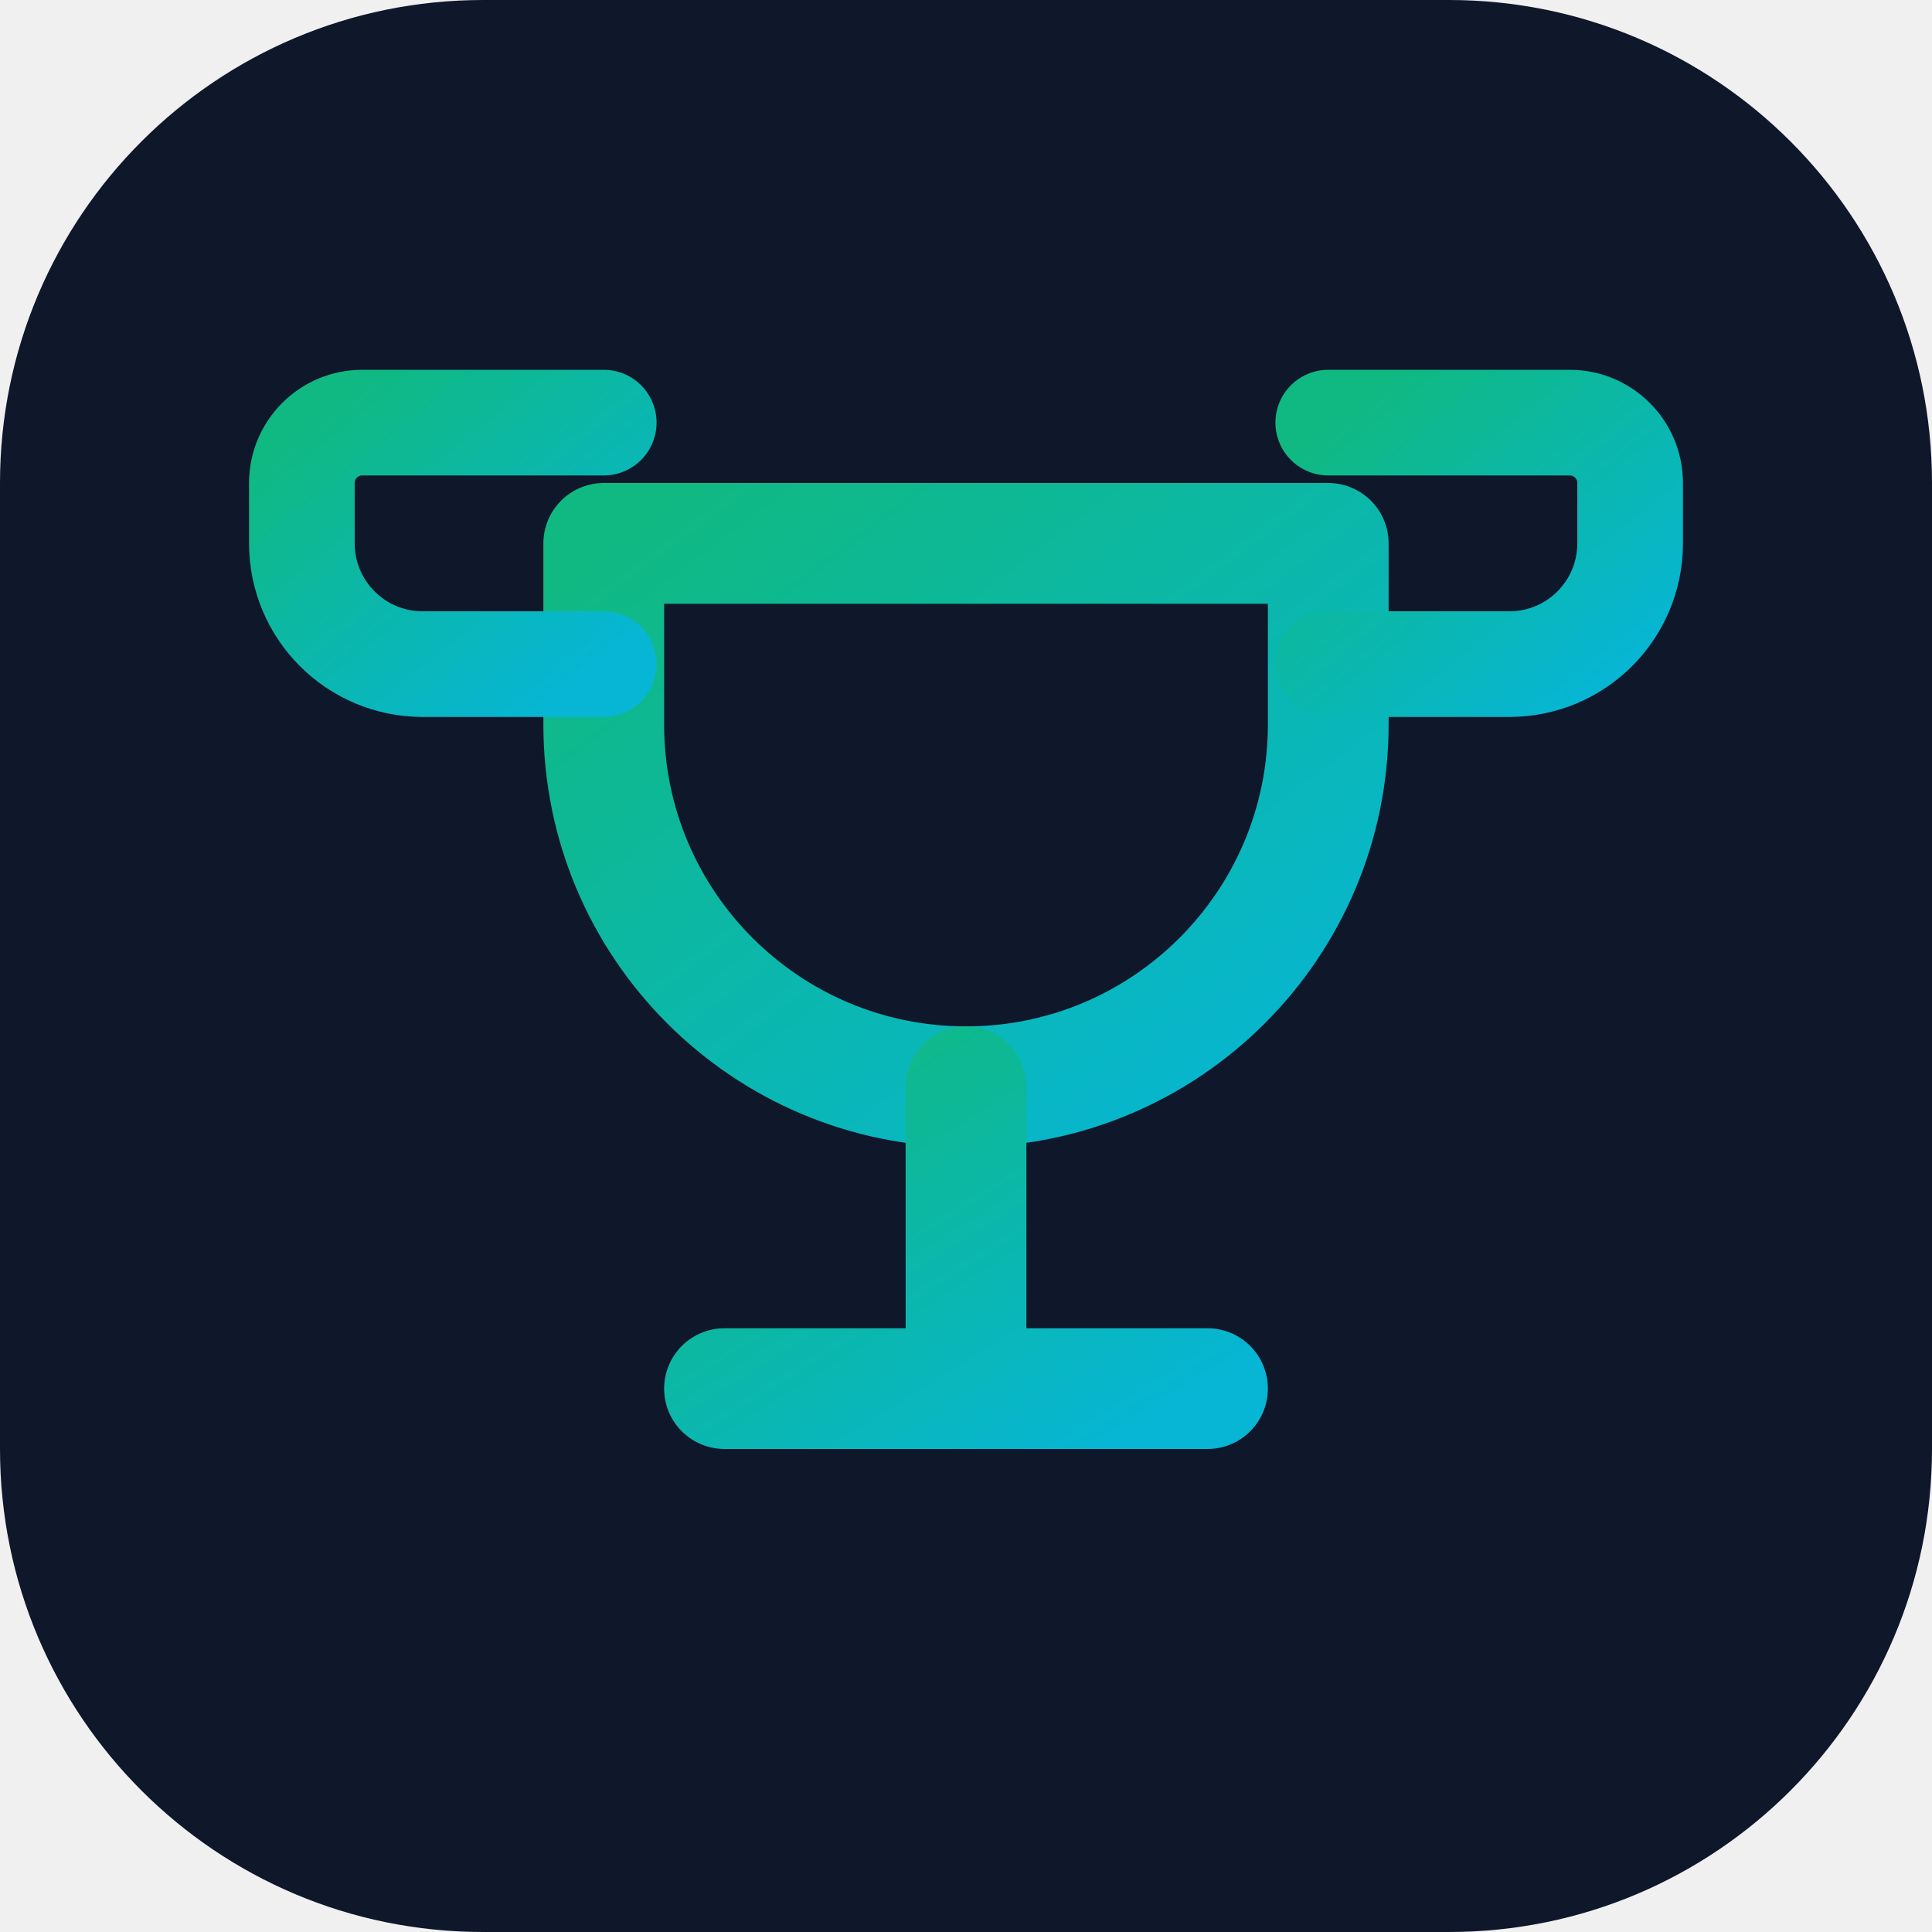
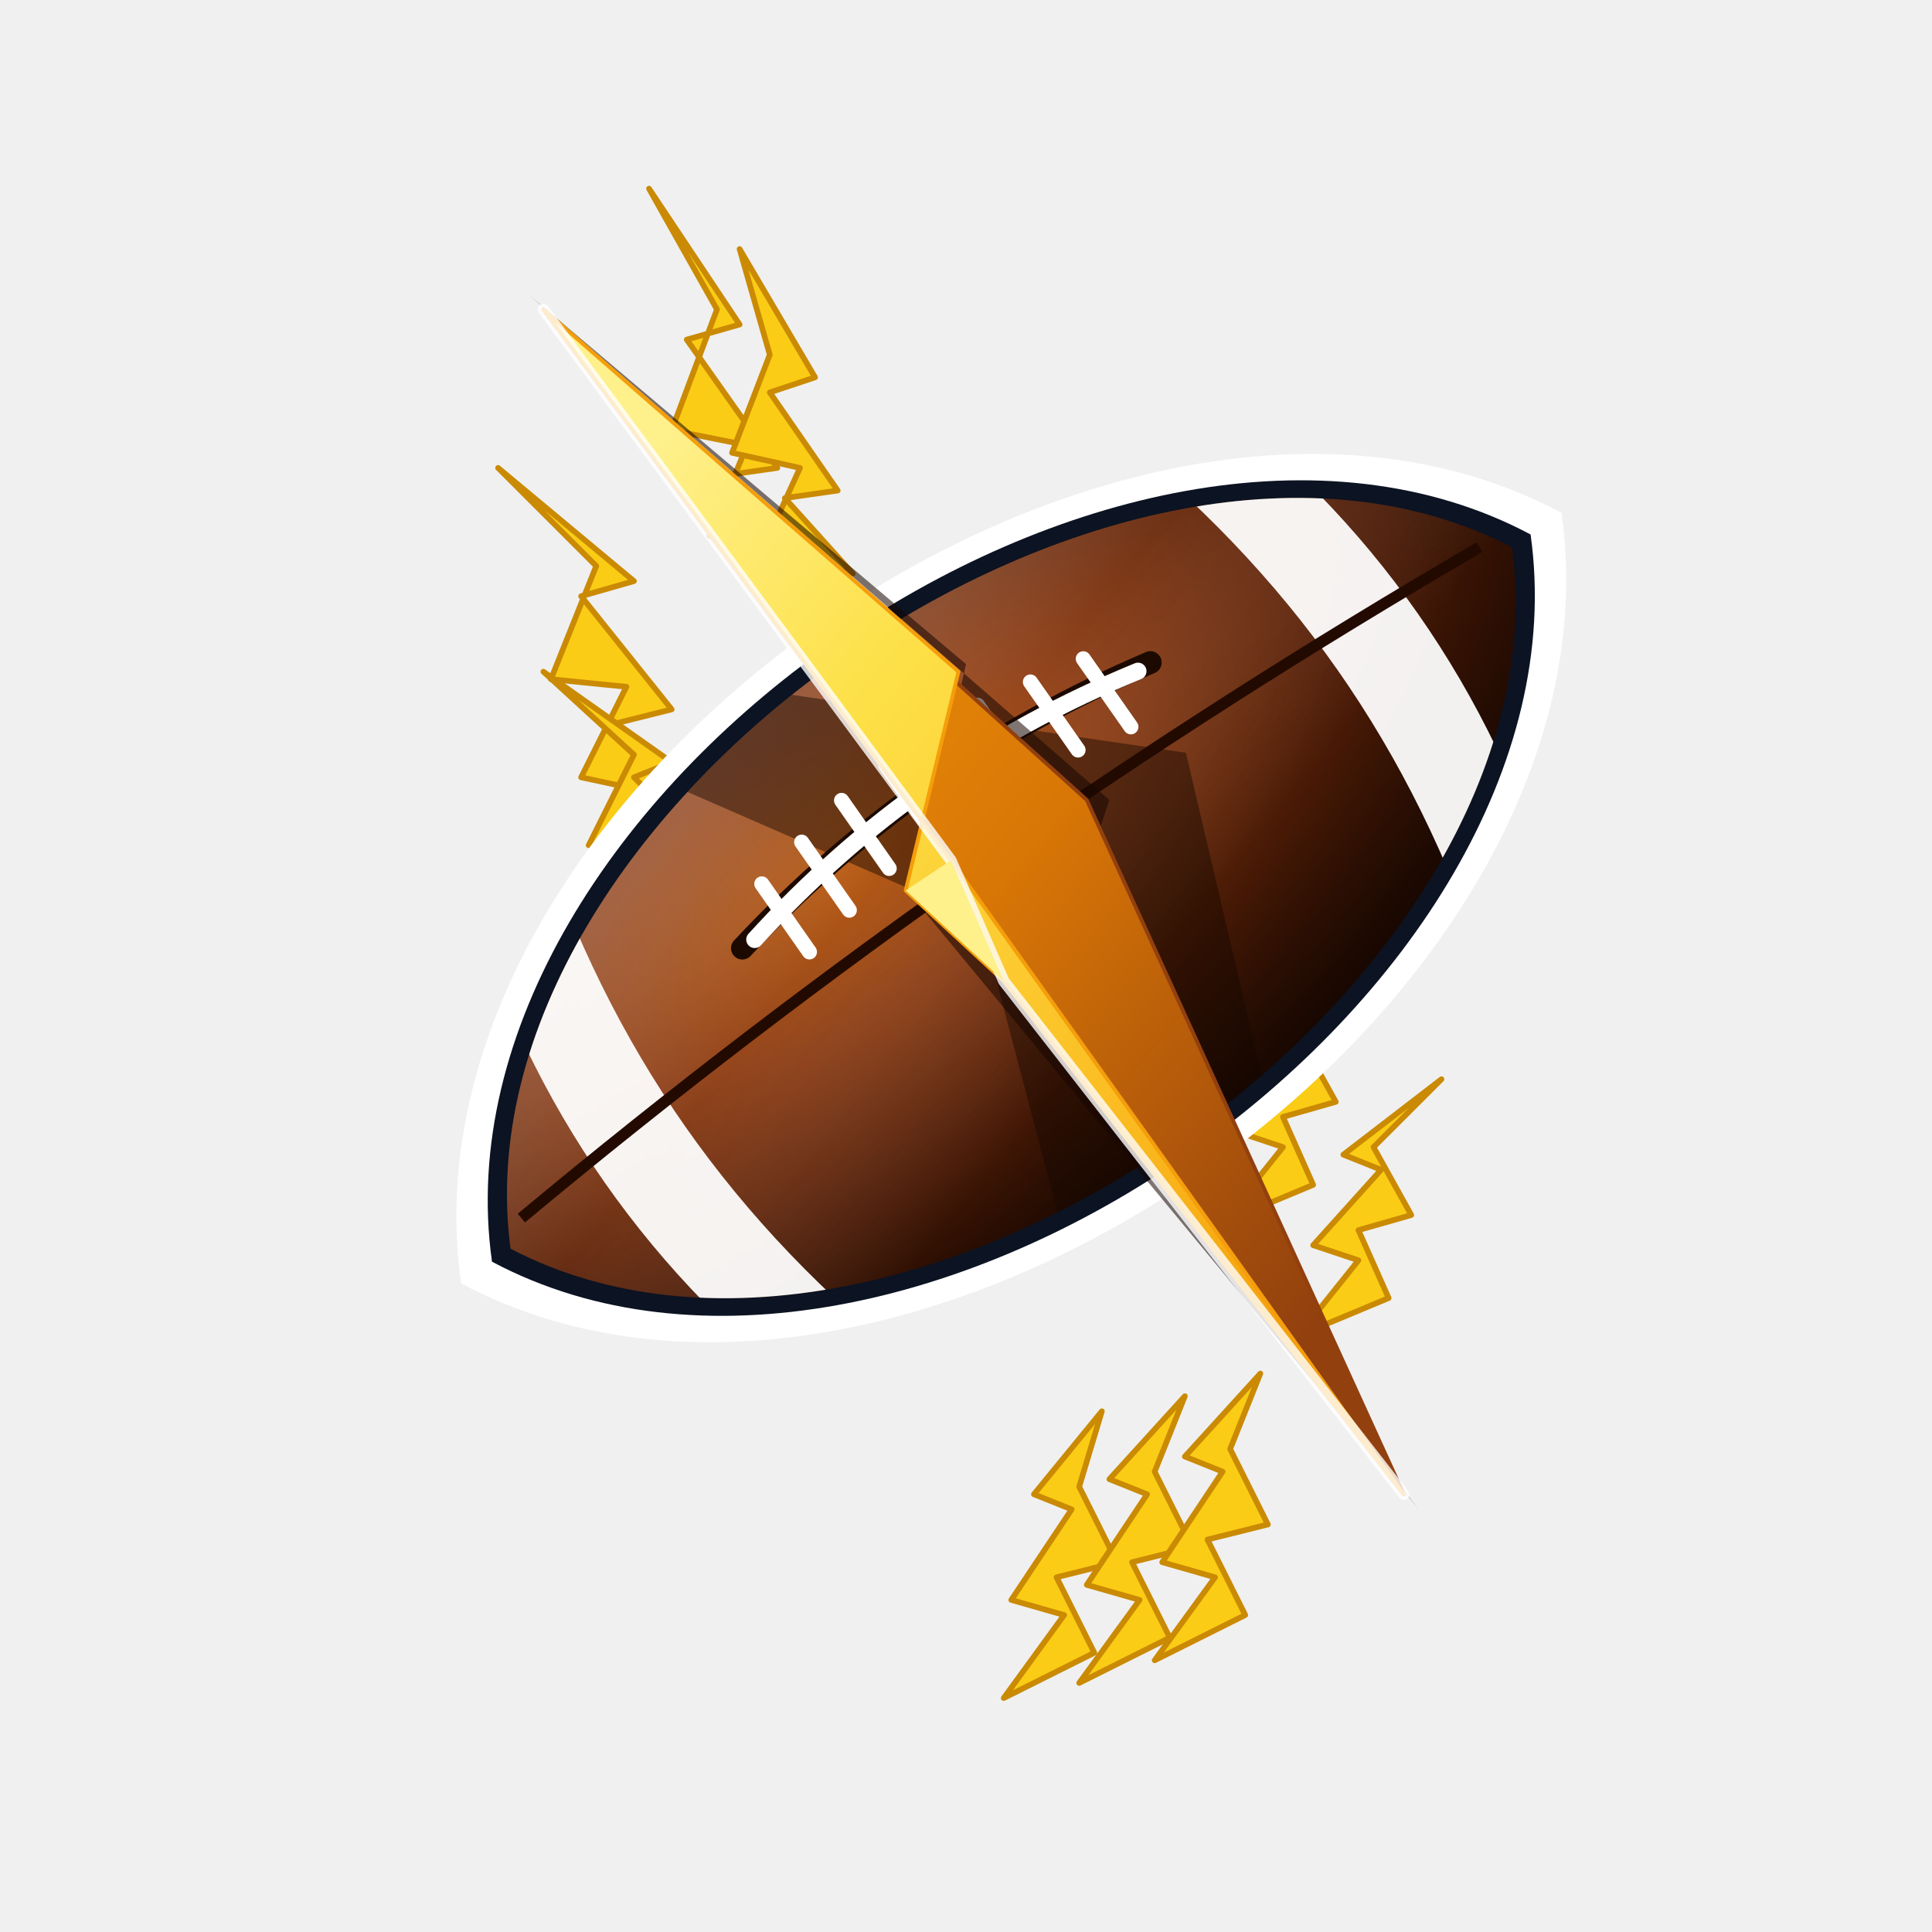
- <svg xmlns="http://www.w3.org/2000/svg" viewBox="0 0 32 32" fill="none">
+ <svg xmlns="http://www.w3.org/2000/svg" viewBox="0 0 512 512" fill="none" role="img" aria-label="CrossLeague Favicon">
  <defs>
-     <linearGradient id="brandGrad" x1="0%" y1="0%" x2="100%" y2="100%">
-       <stop offset="0%" stop-color="#10b981" />
-       <stop offset="100%" stop-color="#06b6d4" />
+     <radialGradient id="favLeatherGlow" cx="40%" cy="30%" r="70%">
+       <stop offset="0%" stop-color="#b45309" />
+       <stop offset="35%" stop-color="#8c3a10" />
+       <stop offset="70%" stop-color="#5a2007" />
+       <stop offset="100%" stop-color="#2d0e02" />
+     </radialGradient>
+     <linearGradient id="favLeatherSheen" x1="20%" y1="0%" x2="80%" y2="100%">
+       <stop offset="0%" stop-color="#ffffff" stop-opacity="0.28" />
+       <stop offset="35%" stop-color="#ffffff" stop-opacity="0.05" />
+       <stop offset="70%" stop-color="#000000" stop-opacity="0.2" />
+       <stop offset="100%" stop-color="#000000" stop-opacity="0.55" />
    </linearGradient>
+     <linearGradient id="favBoltYellowFacet" x1="15%" y1="10%" x2="85%" y2="90%">
+       <stop offset="0%" stop-color="#fef08a" />
+       <stop offset="30%" stop-color="#fde047" />
+       <stop offset="70%" stop-color="#fbbf24" />
+       <stop offset="100%" stop-color="#f59e0b" />
+     </linearGradient>
+     <linearGradient id="favBoltOrangeFacet" x1="15%" y1="10%" x2="85%" y2="90%">
+       <stop offset="0%" stop-color="#f59e0b" />
+       <stop offset="50%" stop-color="#d97706" />
+       <stop offset="100%" stop-color="#92400e" />
+     </linearGradient>
+     <clipPath id="favBallClip">
+       <path d="M -162 0 C -108 -104, 108 -104, 162 0 C 108 104, -108 104, -162 0 Z" />
+     </clipPath>
  </defs>
-   <rect width="32" height="32" rx="8" fill="#0f172a" />
-   <path d="M10 9h12v3a6 6 0 0 1-12 0V9z" stroke="url(#brandGrad)" stroke-width="2" stroke-linecap="round" stroke-linejoin="round" fill="none" />
-   <path d="M10 11H7a2 2 0 0 1-2-2V8a1 1 0 0 1 1-1h4" stroke="url(#brandGrad)" stroke-width="1.75" stroke-linecap="round" stroke-linejoin="round" />
-   <path d="M22 11h3a2 2 0 0 0 2-2V8a1 1 0 0 0-1-1h-4" stroke="url(#brandGrad)" stroke-width="1.75" stroke-linecap="round" stroke-linejoin="round" />
-   <path d="M16 18v5M12 23h8" stroke="url(#brandGrad)" stroke-width="2" stroke-linecap="round" stroke-linejoin="round" />
+   <g id="fav-sparks" fill="#facc15" stroke="#ca8a04" stroke-width="1.5" stroke-linejoin="round">
+     <polygon points="172,50 196,86 182,90 206,124 192,126 214,148 188,142 198,118 178,114 190,82" />
+     <polygon points="196,66 216,100 204,104 222,130 208,132 226,152 202,146 212,124 194,120 204,94" />
+     <polygon points="132,124 168,154 154,158 178,188 162,192 182,212 154,206 166,182 146,180 158,150" />
+     <polygon points="144,178 178,202 168,206 190,228 174,232 192,248 164,244 174,226 156,224 168,200" />
+     <polygon points="292,374 274,396 284,400 268,424 282,428 266,450 290,438 280,418 296,414 286,394" />
+     <polygon points="314,370 294,392 304,396 288,420 302,424 286,446 310,434 300,414 316,410 306,390" />
+     <polygon points="334,364 314,386 324,390 308,414 322,418 306,440 330,428 320,408 336,404 326,384" />
+     <polygon points="362,254 336,276 346,280 328,300 340,304 324,324 348,314 340,296 354,292 344,274" />
+     <polygon points="382,286 356,306 366,310 348,330 360,334 344,354 368,344 360,326 374,322 364,304" />
+   </g>
+   <g transform="translate(268, 238) rotate(-35)">
+     <path d="M -178 0 C -118 -118, 118 -118, 178 0 C 118 118, -118 118, -178 0 Z" fill="#ffffff" />
+     <path d="M -168 0 C -112 -110, 112 -110, 168 0 C 112 110, -112 110, -168 0 Z" fill="#0c1322" />
+     <path d="M -162 0 C -108 -104, 108 -104, 162 0 C 108 104, -108 104, -162 0 Z" fill="url(#favLeatherGlow)" />
+     <g clip-path="url(#favBallClip)">
+       <path d="M -162 0 C -108 -104, 108 -104, 162 0 C 108 104, -108 104, -162 0 Z" fill="url(#favLeatherSheen)" />
+       <path d="M -118 -82 C -136 -28, -136 28, -118 82 L -92 88 C -110 28, -110 -28, -92 -88 Z" fill="#ffffff" opacity="0.94" />
+       <path d="M 92 -88 C 110 -28, 110 28, 92 88 L 118 82 C 136 28, 136 -28, 118 -82 Z" fill="#ffffff" opacity="0.94" />
+       <polygon points="-30,-90 60,-5 20,95 -45,95 -10,0 -65,-90" fill="#150601" opacity="0.45" />
+       <path d="M -155 -5 Q 0 -18 155 -5" stroke="#230a01" stroke-width="3" fill="none" />
+     </g>
+     <g id="fav-laces">
+       <path d="M -66 -30 Q 0 -44 66 -30" stroke="#1c0a00" stroke-width="6" stroke-linecap="round" fill="none" />
+       <path d="M -62 -30 Q 0 -44 62 -30" stroke="#ffffff" stroke-width="4.5" stroke-linecap="round" fill="none" />
+       <g stroke="#ffffff" stroke-width="4" stroke-linecap="round">
+         <line x1="-52" y1="-41" x2="-52" y2="-19" />
+         <line x1="-37" y1="-44" x2="-37" y2="-22" />
+         <line x1="-22" y1="-47" x2="-22" y2="-25" />
+         <line x1="-7" y1="-48" x2="-7" y2="-26" />
+         <line x1="7" y1="-48" x2="7" y2="-26" />
+         <line x1="22" y1="-47" x2="22" y2="-25" />
+         <line x1="37" y1="-44" x2="37" y2="-22" />
+         <line x1="52" y1="-41" x2="52" y2="-19" />
+       </g>
+     </g>
+   </g>
+   <g id="fav-bolt">
+     <polygon points="       140,78       256,176       242,238       376,400       274,272       294,212     " fill="#150601" opacity="0.55" />
+     <polygon points="       144,82       252,228       266,260       372,396       288,212     " fill="url(#favBoltOrangeFacet)" stroke="#92400e" stroke-width="1" stroke-linejoin="round" />
+     <polygon points="       144,82       254,178       240,236       266,260       372,396       252,228     " fill="url(#favBoltYellowFacet)" stroke="#f59e0b" stroke-width="1" stroke-linejoin="round" />
+     <polyline points="       144,82       252,228       266,260       372,396     " stroke="#ffffff" stroke-width="3" stroke-linecap="round" stroke-linejoin="round" opacity="0.8" />
+     <polygon points="       240,236       266,260       252,228     " fill="#fef08a" />
+   </g>
</svg>
